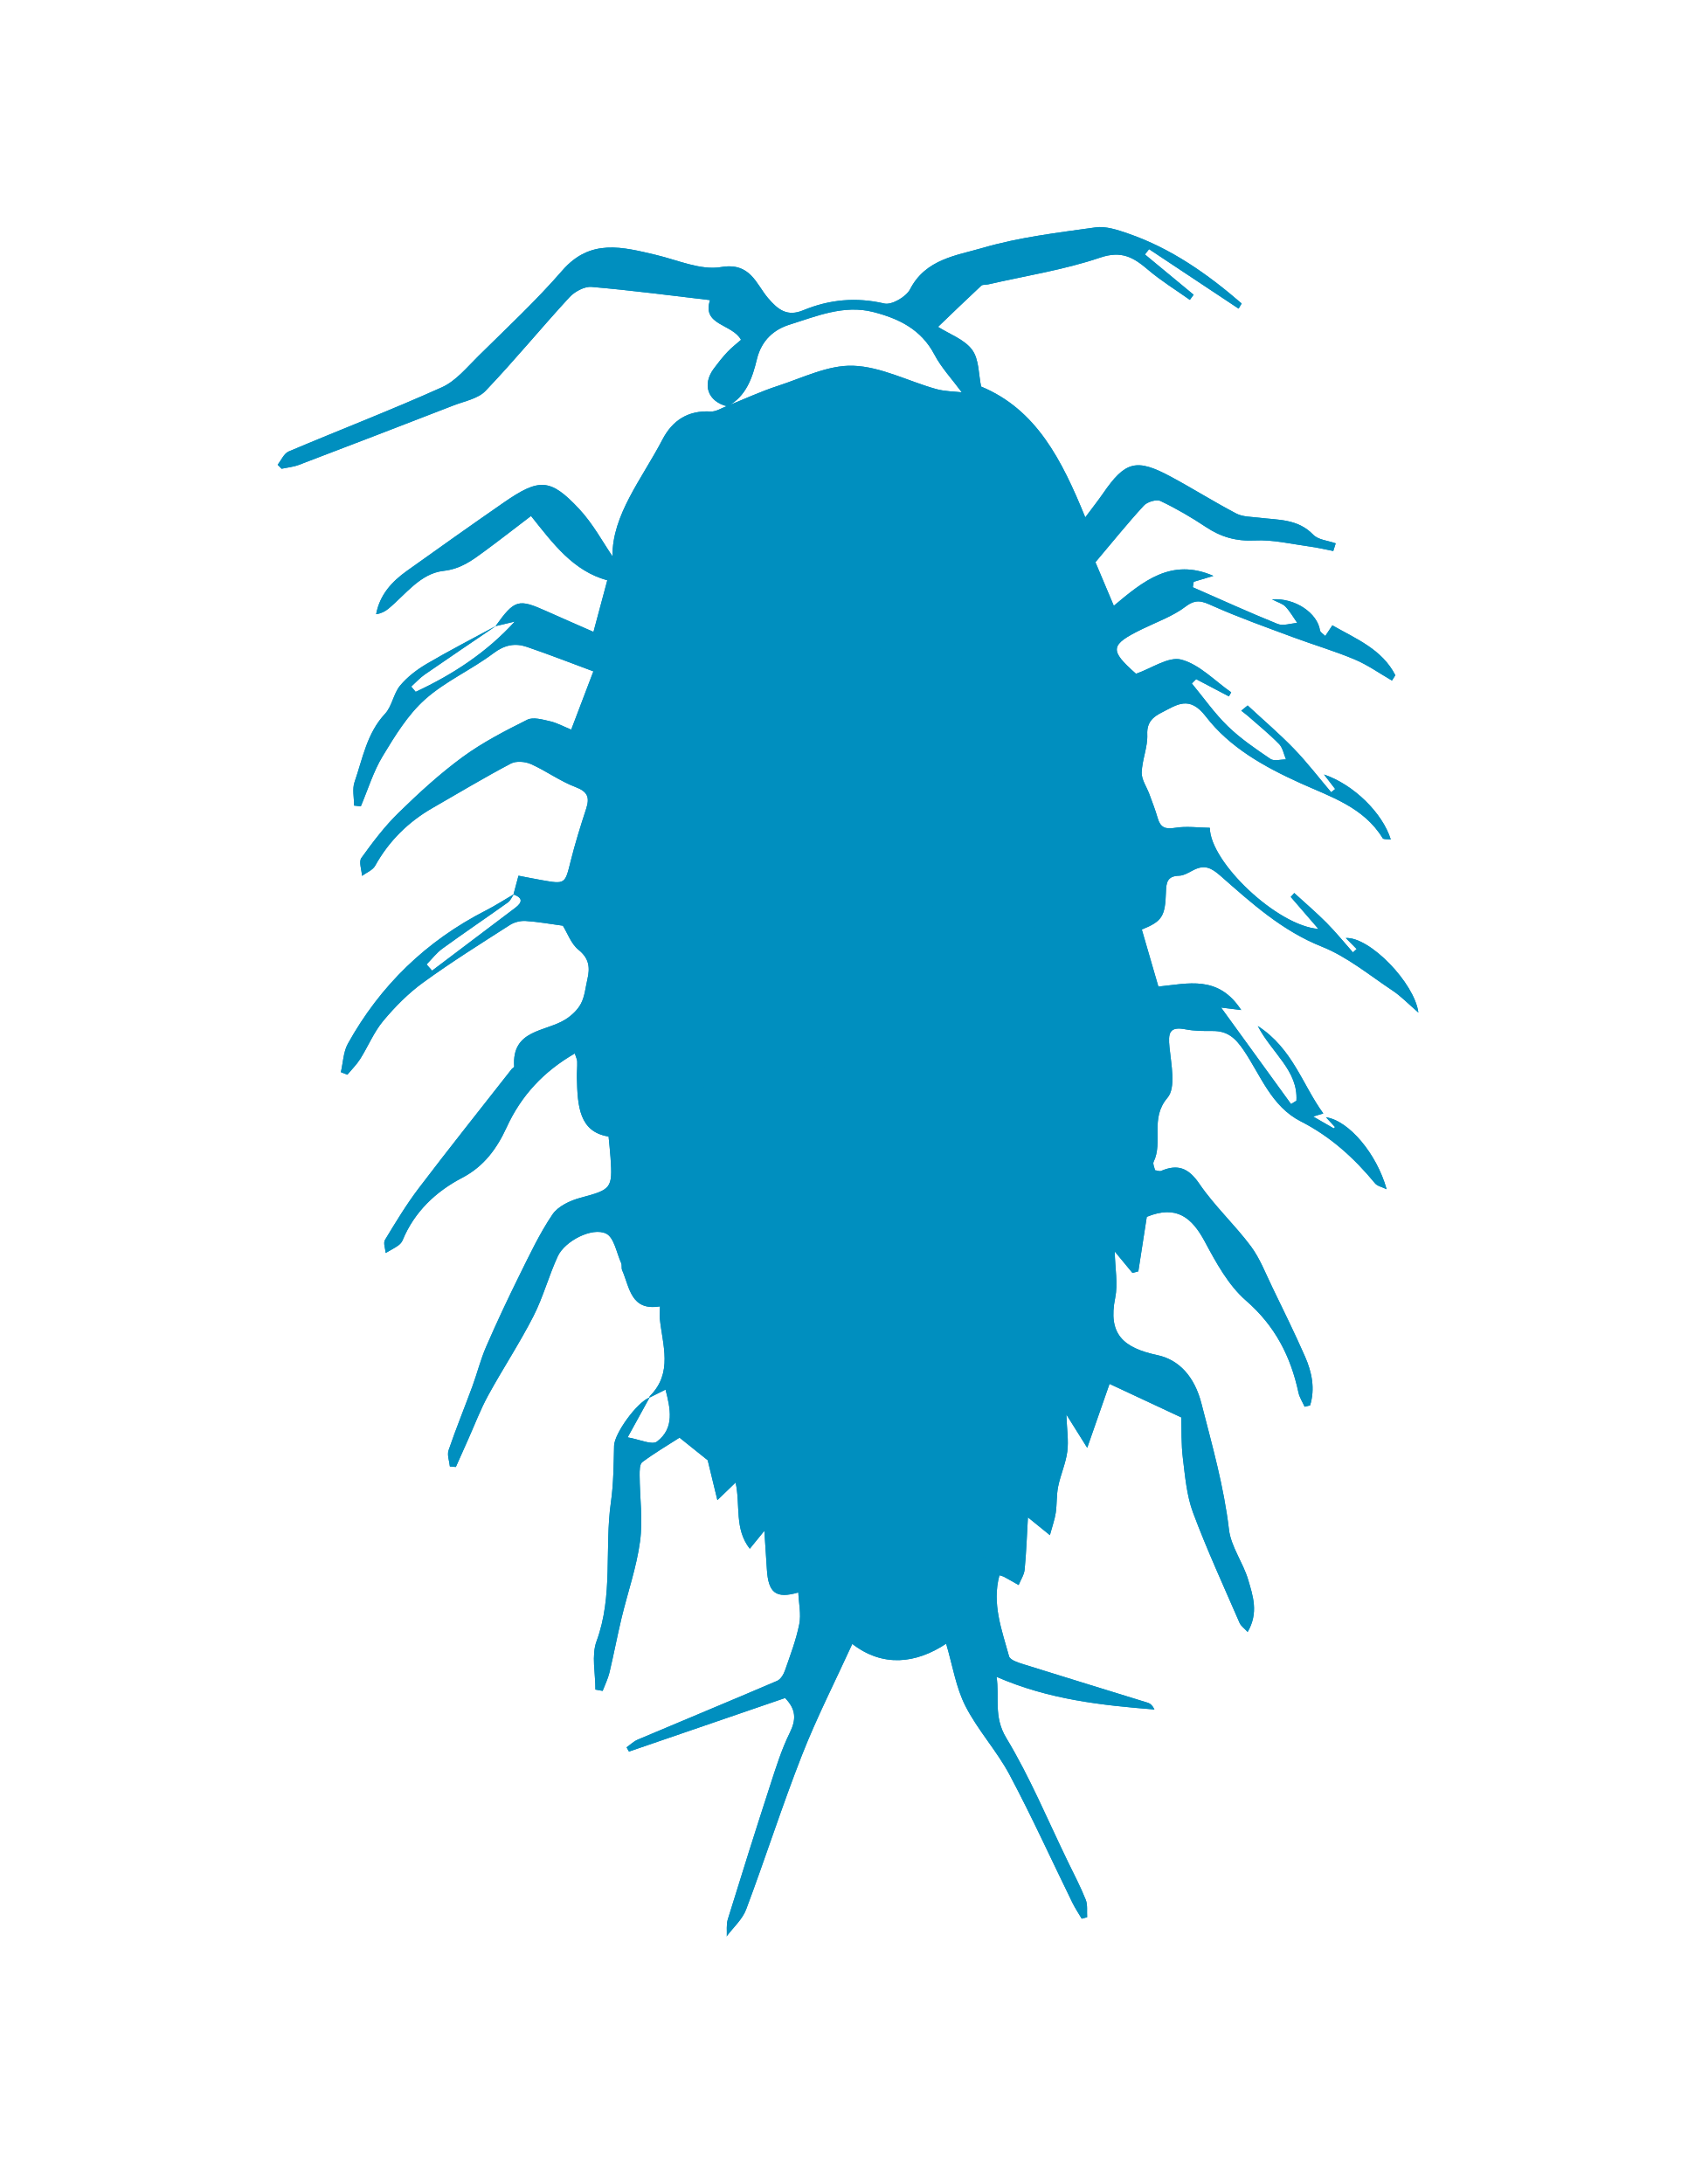
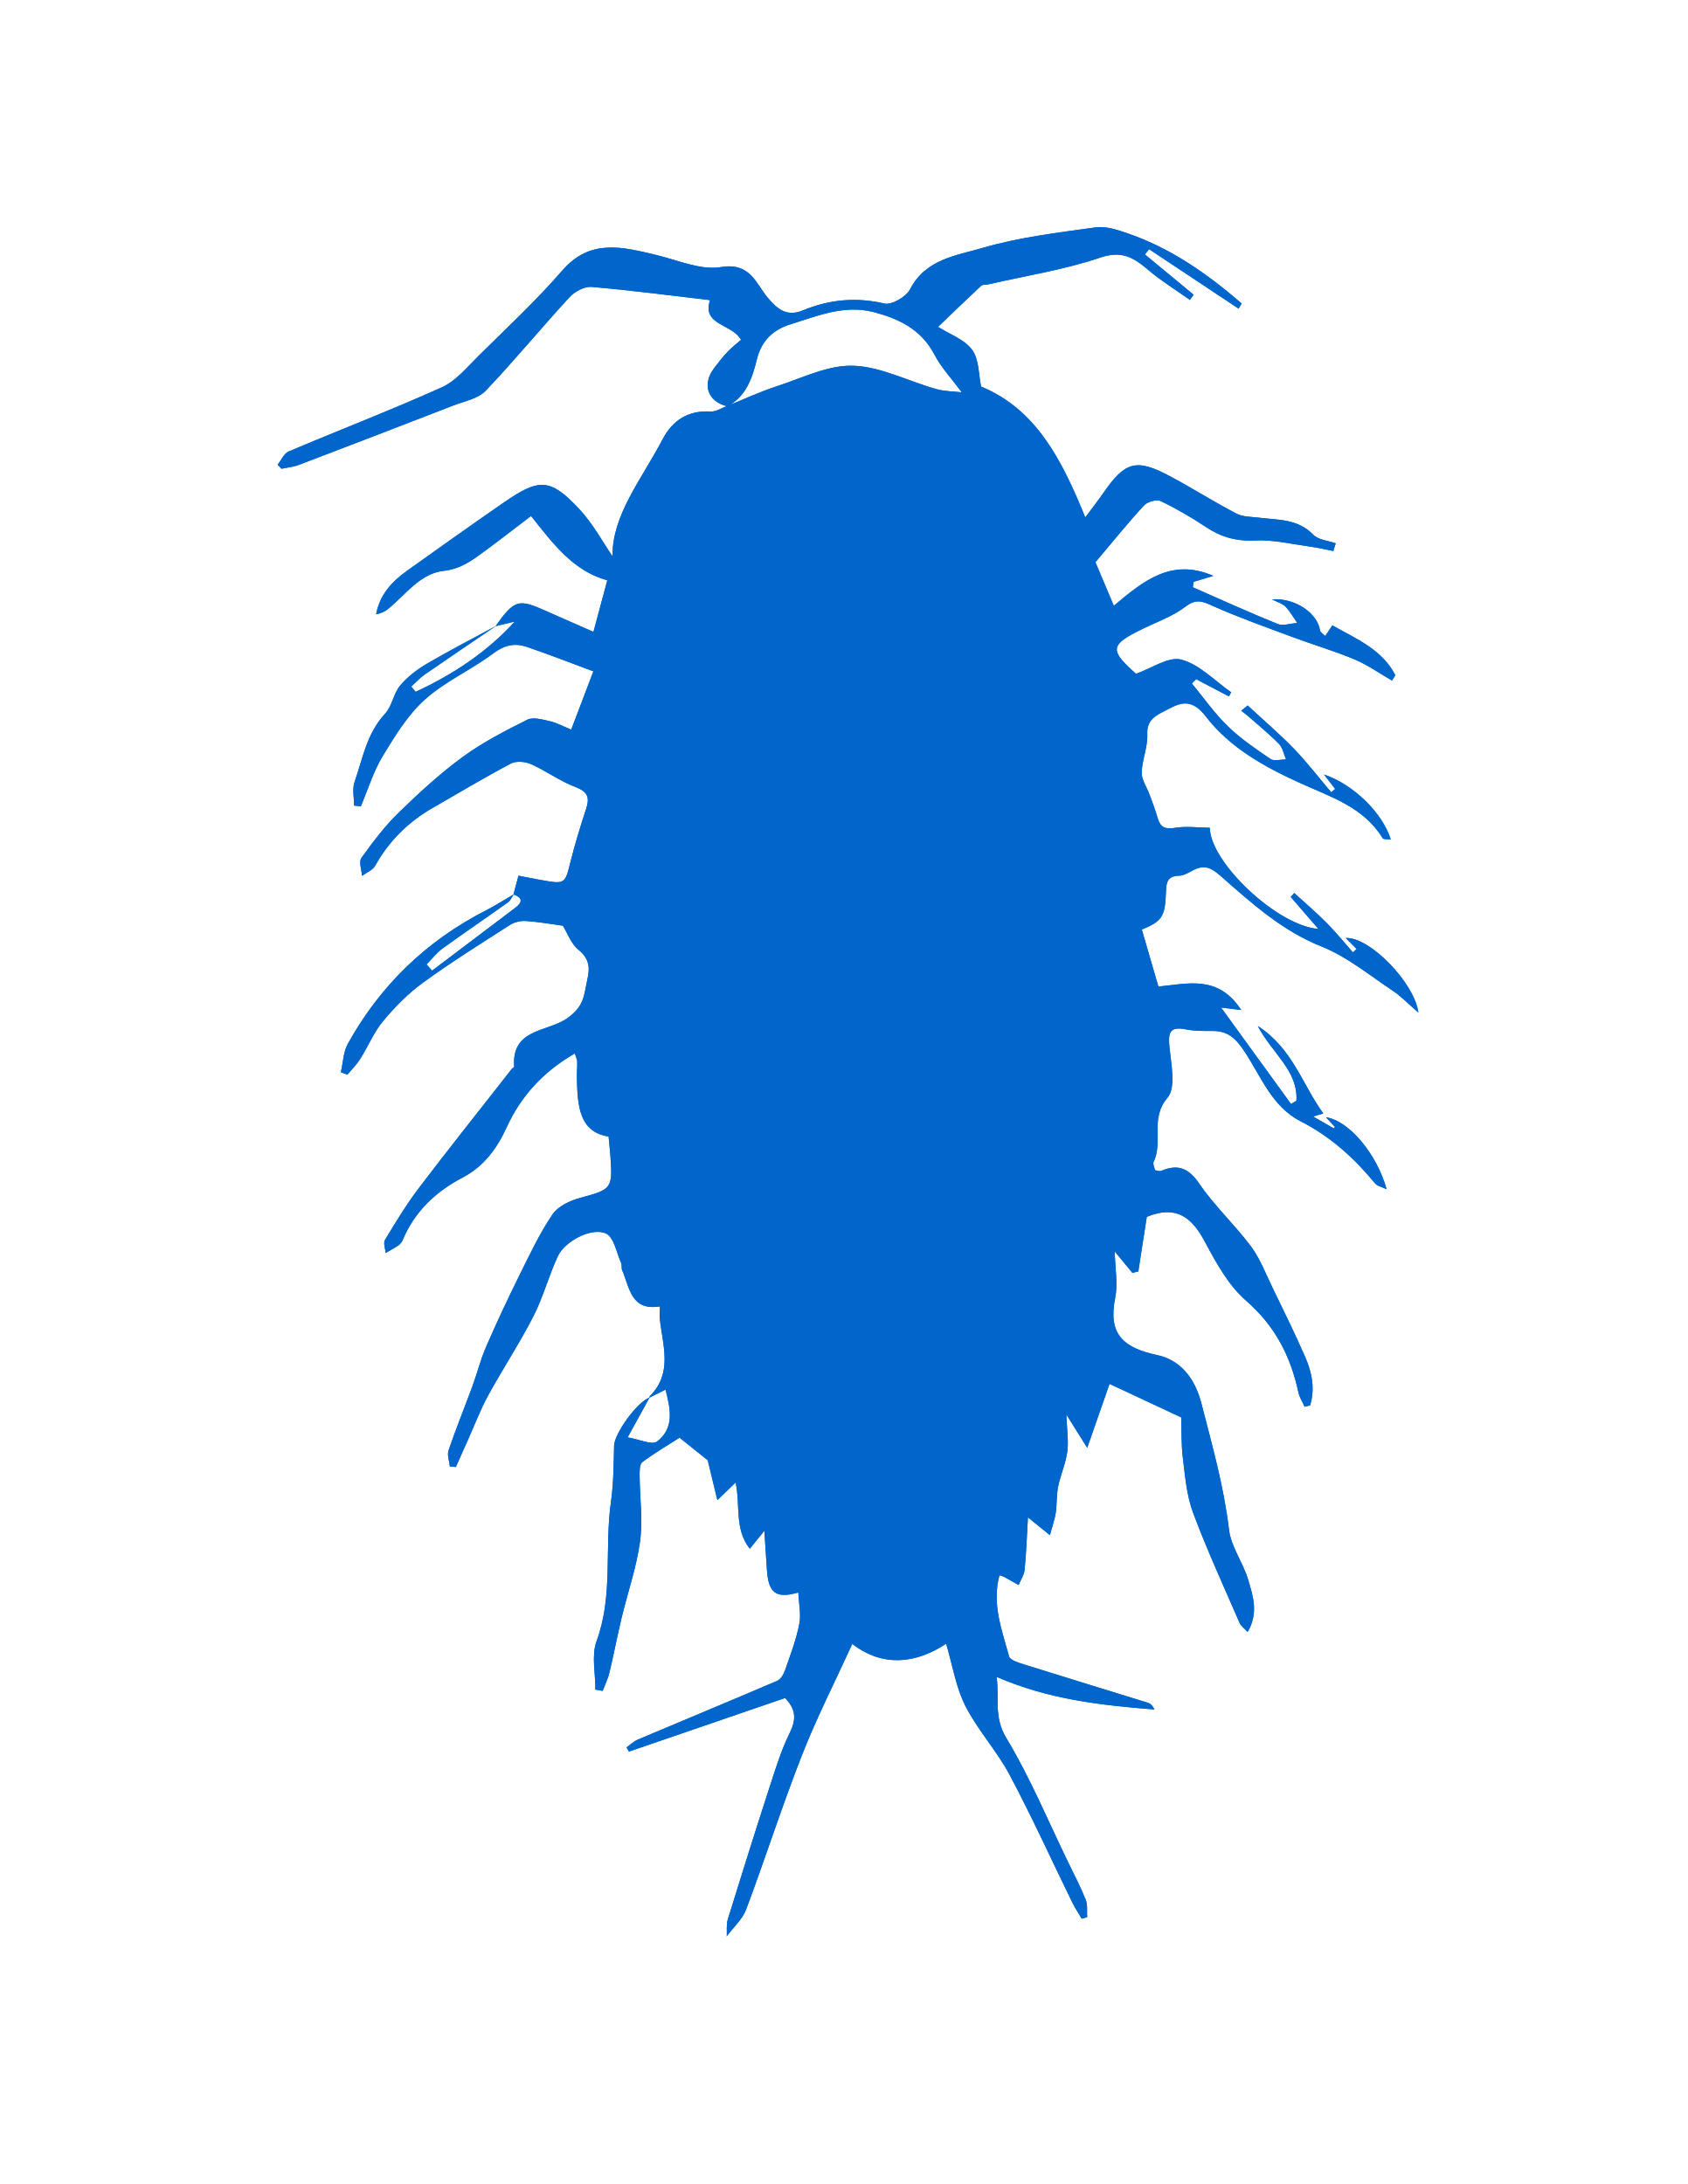
- <svg xmlns="http://www.w3.org/2000/svg" id="Layer_1" enable-background="new 0 0 612 792" version="1.1" fill="#008FBF" viewBox="0 0 612 792" xml:space="preserve">
+ <svg xmlns="http://www.w3.org/2000/svg" id="Layer_1" enable-background="new 0 0 612 792" version="1.1" fill="#0066CC" viewBox="0 0 612 792" xml:space="preserve">
  <path id="path3" d="m263.53 702.3c0.101-2.101-0.231-4.337 0.369-6.284 5.018-16.253 10.125-32.478 15.379-48.656 2.088-6.429 4.114-12.959 7.089-18.989 2.337-4.735 2.375-8.432-1.702-12.609-18.703 6.419-37.649 12.922-56.597 19.425-0.294-0.515-0.588-1.028-0.883-1.541 1.355-0.95 2.593-2.174 4.083-2.803 16.823-7.117 33.707-14.095 50.498-21.291 1.276-0.545 2.356-2.329 2.857-3.771 1.933-5.54 4.047-11.084 5.187-16.807 0.72-3.603-0.173-7.527-0.351-11.484-8.166 2.371-10.877 0.149-11.397-8.43-0.261-4.311-0.562-8.617-0.911-13.927-2.059 2.534-3.433 4.223-5.285 6.502-5.663-7.255-3.328-15.742-5.142-24.009-2.137 2.062-3.586 3.462-6.607 6.377-1.486-6.129-2.639-10.881-3.509-14.468-3.744-2.997-7.102-5.687-10.218-8.182-4.33 2.781-9.093 5.584-13.498 8.865-0.982 0.732-0.981 3.147-0.971 4.784 0.048 8.009 1.216 16.149 0.151 23.996-1.274 9.396-4.485 18.524-6.71 27.806-1.569 6.545-2.807 13.168-4.373 19.716-0.548 2.287-1.633 4.447-2.472 6.663-0.878-0.16-1.754-0.319-2.632-0.479 0.045-5.887-1.489-12.359 0.428-17.554 6.087-16.5 2.827-33.702 5.205-50.421 0.959-6.739 0.979-13.63 1.146-20.458 0.106-4.353 8.129-15.631 12.869-17.5-2.427 4.417-4.856 8.836-7.95 14.467 4.201 0.7 8.803 2.919 10.653 1.514 6.463-4.906 4.814-12.051 3.078-18.825-2.097 1.046-4.006 1.997-5.915 2.947 0.076-0.204 0.098-0.467 0.239-0.608 8.461-8.453 4.578-18.472 3.602-28.13-0.128-1.268 0.031-2.564 0.069-4.398-10.626 1.762-10.98-6.886-13.724-13.129-0.336-0.764-0.012-1.82-0.354-2.578-1.676-3.721-2.556-9.243-5.429-10.664-5.057-2.498-15 2.688-17.544 8.185-3.292 7.115-5.308 14.848-8.868 21.807-5.012 9.796-11.113 19.031-16.4 28.696-2.807 5.13-4.881 10.66-7.279 16.012-1.48 3.3-2.947 6.609-4.42 9.913-0.723-0.059-1.447-0.118-2.171-0.176-0.196-1.975-1.055-4.177-0.472-5.885 2.662-7.794 5.787-15.426 8.628-23.16 1.75-4.76 2.973-9.734 4.987-14.369 3.791-8.725 7.836-17.348 12.057-25.875 3.725-7.523 7.329-15.2 12.008-22.117 2.005-2.963 6.376-5.022 10.069-6.015 11.203-3.01 11.756-3.335 10.983-14.533-0.177-2.57-0.476-5.132-0.709-7.699-10.597-1.666-11.283-10.896-11.493-21.356-0.039-1.953 0.173-3.909 0.11-5.86-0.026-0.808-0.465-1.606-0.873-2.907-11.29 6.541-19.4 15.197-24.746 26.859-3.423 7.465-8.098 14.052-16.041 18.199-9.58 5.001-17.371 12.325-21.656 22.703-0.311 0.756-0.98 1.472-1.665 1.942-1.423 0.976-2.969 1.772-4.463 2.644-0.124-1.601-0.932-3.616-0.255-4.734 3.872-6.396 7.756-12.837 12.27-18.781 11.039-14.534 22.424-28.804 33.677-43.174 0.265-0.339 0.919-0.625 0.899-0.902-0.938-13.473 11.23-12.53 18.51-17.047 2.266-1.406 4.499-3.489 5.715-5.804 1.383-2.635 1.634-5.869 2.335-8.852 0.976-4.157 0.652-7.527-3.231-10.648-2.671-2.146-3.973-5.995-5.672-8.74-4.519-0.608-8.99-1.425-13.496-1.715-1.878-0.119-4.117 0.431-5.699 1.446-10.581 6.792-21.264 13.47-31.425 20.851-5.386 3.913-10.231 8.804-14.51 13.932-3.408 4.082-5.484 9.253-8.355 13.815-1.298 2.06-3.09 3.811-4.656 5.704-0.785-0.309-1.57-0.615-2.355-0.925 0.81-3.466 0.886-7.336 2.548-10.328 11.755-21.147 28.457-37.29 50.059-48.322 3.461-1.767 6.738-3.896 10.1-5.858-0.701 0.999-1.198 2.282-2.136 2.951-7.879 5.625-15.9 11.054-23.734 16.74-2.168 1.573-3.852 3.813-5.76 5.747 0.667 0.754 1.335 1.509 2.003 2.262 10.039-7.587 20.074-15.18 30.121-22.756 2.675-2.016 2.835-3.659-0.619-4.869 0.604-2.253 1.208-4.508 1.823-6.804 3.207 0.613 5.726 1.125 8.256 1.574 8.75 1.551 8.583 1.502 10.679-6.906 1.591-6.38 3.556-12.675 5.595-18.929 1.33-4.078 0.63-6.198-3.845-7.89-5.625-2.127-10.629-5.851-16.154-8.319-2.093-0.933-5.381-1.213-7.287-0.206-9.625 5.085-18.977 10.686-28.418 16.12-8.844 5.09-15.809 11.988-20.808 20.962-0.893 1.601-3.132 2.455-4.748 3.654-0.136-2.206-1.237-5.105-0.239-6.497 4.135-5.761 8.482-11.501 13.542-16.436 7.325-7.146 14.934-14.135 23.173-20.167 7.245-5.304 15.375-9.487 23.437-13.521 2.135-1.068 5.527-0.065 8.217 0.543 2.501 0.565 4.836 1.868 7.719 3.039 2.825-7.429 5.488-14.43 8.036-21.13-7.898-2.927-15.939-6.078-24.105-8.864-4.289-1.464-8.054-0.759-12.105 2.288-7.985 6.007-17.481 10.172-24.855 16.77-6.261 5.604-10.913 13.259-15.343 20.572-3.394 5.604-5.331 12.088-7.916 18.18-0.814-0.088-1.628-0.176-2.441-0.266 0.01-2.859-0.719-5.975 0.166-8.531 2.957-8.537 4.451-17.688 11.061-24.77 2.543-2.724 3.044-7.293 5.458-10.206 2.626-3.168 6.135-5.831 9.718-7.934 8.198-4.818 16.674-9.161 25.036-13.695-8.607 5.851-17.241 11.661-25.794 17.586-1.794 1.243-3.289 2.915-4.922 4.389 0.536 0.638 1.07 1.276 1.606 1.915 13.43-6.257 25.706-14.245 35.929-25.48-2.326 0.554-4.65 1.107-6.976 1.661 6.944-9.668 8.243-10.034 18.52-5.418 5.453 2.449 10.941 4.822 16.997 7.485 1.89-7.054 3.403-12.7 5.01-18.698-12.35-3.384-19.594-13.218-27.656-23.332-5.572 4.242-11.174 8.618-16.897 12.832-4.466 3.289-8.577 6.381-14.862 7.088-8.42 0.95-13.682 8.543-19.983 13.74-1.187 0.978-2.586 1.7-4.421 1.964 1.326-7.086 5.712-11.818 11.138-15.696 11.634-8.313 23.296-16.588 35.047-24.731 12.909-8.945 16.931-8.925 27.323 2.139 5.169 5.502 8.829 12.422 12.198 17.296-0.173-14.996 10.635-28.014 18.134-42.381 3.629-6.952 9.297-10.605 17.486-10.128 1.937 0.112 3.961-1.292 5.947-1.999 6.139-2.466 12.168-5.274 18.446-7.315 9.004-2.927 18.275-7.608 27.28-7.287 10.075 0.36 19.942 5.608 29.984 8.433 3.263 0.917 6.789 0.893 9.368 1.202-3.571-4.841-7.419-8.918-9.927-13.697-4.803-9.152-12.927-13.044-22.131-15.414-10.677-2.75-20.632 1.525-30.396 4.577-5.454 1.704-10.128 5.472-11.845 12.572-1.548 6.397-3.79 13.511-10.718 17.059-7.042-1.736-9.24-7.828-4.885-13.705 1.548-2.089 3.17-4.146 4.95-6.037 1.532-1.628 3.336-2.999 4.912-4.386-3.171-5.851-14.292-5.181-11.238-14.401-14.019-1.633-28.455-3.549-42.949-4.787-2.594-0.221-6.143 1.705-8.034 3.759-10.29 11.178-19.935 22.958-30.417 33.941-2.718 2.849-7.595 3.721-11.571 5.265-18.689 7.252-37.4 14.449-56.134 21.581-1.971 0.75-4.157 0.943-6.242 1.395-0.481-0.486-0.961-0.971-1.442-1.456 1.317-1.642 2.297-4.08 4.003-4.803 18.487-7.834 37.249-15.039 55.55-23.274 5.05-2.271 9.03-7.179 13.139-11.239 10.339-10.218 21.023-20.166 30.535-31.12 10.171-11.712 21.82-8.53 33.964-5.657 7.849 1.857 16.185 5.671 23.592 4.415 10.655-1.806 12.679 6.097 16.998 11.196 3.755 4.434 7.095 6.823 12.768 4.48 9.547-3.942 19.175-4.846 29.456-2.461 2.663 0.617 7.905-2.433 9.312-5.166 5.647-10.959 16.824-12.23 26.334-15.008 13.249-3.872 27.196-5.509 40.938-7.436 3.737-0.524 7.962 0.911 11.703 2.197 15.661 5.387 28.902 14.719 41.255 25.4-0.366 0.624-0.734 1.248-1.101 1.87-10.823-7.189-21.648-14.379-32.471-21.568-0.495 0.642-0.993 1.282-1.488 1.923 5.881 4.865 11.763 9.731 17.645 14.597-0.455 0.624-0.909 1.248-1.364 1.873-5.068-3.607-10.414-6.888-15.133-10.904-5.223-4.446-9.537-7.086-17.392-4.425-13.122 4.445-27.022 6.597-40.595 9.704-0.851 0.194-2.002 7.6e-4 -2.537 0.498-5.358 4.99-10.617 10.088-15.65 14.913 4.188 2.662 9.565 4.531 12.353 8.31 2.56 3.469 2.332 8.995 3.269 13.334 20.019 8.306 29.247 26.546 37.765 47.433 2.797-3.758 4.726-6.186 6.479-8.73 7.994-11.609 12.018-12.737 24.421-6.087 8.048 4.315 15.785 9.213 23.877 13.442 2.355 1.23 5.435 1.149 8.204 1.495 6.919 0.864 14.082 0.358 19.676 6.174 1.826 1.899 5.384 2.133 8.15 3.131-0.296 0.927-0.588 1.852-0.883 2.779-2.853-0.551-5.689-1.241-8.564-1.628-6.625-0.893-13.315-2.534-19.891-2.197-6.76 0.345-12.276-1.249-17.742-4.889-5.256-3.5-10.758-6.708-16.452-9.415-1.473-0.7-4.79 0.298-6.03 1.647-5.941 6.466-11.46 13.319-17.56 20.544 1.76 4.17 4.02 9.53 6.662 15.795 10.592-8.856 20.827-17.489 36.106-10.837-2.779 0.835-4.951 1.489-7.127 2.143-0.112 0.661-0.223 1.32-0.335 1.981 10.226 4.48 20.389 9.123 30.736 13.299 2.005 0.81 4.739-0.191 7.137-0.357-1.395-1.989-2.601-4.156-4.254-5.899-1.03-1.087-2.735-1.534-4.888-2.663 8.432-0.585 16.453 5.032 17.381 11.229 0.115 0.766 1.258 1.378 1.926 2.062 0.753-1.133 1.505-2.267 2.565-3.86 8.591 4.904 18.035 8.675 22.834 18.097-0.408 0.642-0.818 1.285-1.226 1.928-4.487-2.587-8.772-5.655-13.508-7.651-7.261-3.058-14.869-5.278-22.263-8.033-9.79-3.649-19.665-7.139-29.197-11.384-3.732-1.663-5.987-2.702-9.839 0.229-4.598 3.499-10.33 5.531-15.616 8.102-11.889 5.779-12.145 7.652-2.38 16.274 5.645-1.949 11.802-6.372 16.444-5.13 6.608 1.771 12.102 7.702 18.071 11.854-0.277 0.492-0.553 0.985-0.83 1.479-3.958-2.08-7.918-4.162-11.877-6.244-0.522 0.521-1.042 1.042-1.564 1.563 4.309 5.211 8.219 10.831 13.04 15.513 4.637 4.5 10.093 8.211 15.469 11.854 1.314 0.891 3.728 0.16 5.635 0.177-0.808-1.888-1.171-4.207-2.507-5.578-3.494-3.58-7.406-6.752-11.169-10.069-0.815-0.717-1.7-1.353-2.553-2.027 0.773-0.632 1.546-1.264 2.319-1.897 5.624 5.217 11.478 10.213 16.804 15.72 4.796 4.96 9.01 10.481 13.482 15.755 0.482-0.394 0.966-0.788 1.449-1.182-1.16-1.504-2.322-3.007-4.059-5.261 10.735 3.611 21.251 13.98 24.22 23.561-1.169-0.156-2.634 0.049-2.94-0.453-6.87-11.283-18.978-15.048-29.875-19.981-13.112-5.937-25.603-12.922-34.255-24.176-5.972-7.771-10.49-4.201-15.919-1.461-3.052 1.542-5.51 3.418-5.305 7.968 0.205 4.573-1.891 9.214-2.021 13.851-0.072 2.591 1.835 5.224 2.796 7.859 1.047 2.869 2.166 5.721 3.007 8.652 0.981 3.414 2.741 4.112 6.318 3.52 4.096-0.677 8.406-0.059 12.582-4e-3 0.118 12.49 24.48 35.57 39.372 36.668-4.033-4.664-7.031-8.133-10.03-11.6 0.423-0.475 0.846-0.95 1.27-1.425 3.914 3.586 7.969 7.034 11.705 10.798 3.369 3.395 6.391 7.135 9.567 10.723 0.455-0.4 0.91-0.8 1.366-1.2-1.207-1.224-2.415-2.45-3.943-3.999 8.683-0.48 24.92 16.316 26.314 27.03-3.74-3.225-6.306-5.939-9.338-7.953-8.409-5.581-16.452-12.275-25.67-15.95-14.461-5.766-25.491-15.797-36.722-25.663-3.347-2.941-5.719-4.09-9.571-2.226-1.768 0.854-3.609 2.118-5.444 2.167-4.326 0.113-4.687 2.471-4.792 5.997-0.263 8.896-1.511 10.564-8.741 13.522 1.98 6.818 3.965 13.648 6.009 20.685 10.652-1.043 21.695-4.33 30.025 8.507-3.507-0.432-5.201-0.641-7.295-0.9 8.64 11.917 17.004 23.456 25.369 34.995 0.649-0.404 1.298-0.808 1.947-1.212 0.661-10.92-8.82-17.155-14.005-27.093 12.657 8.173 16.154 21.279 23.749 31.711-0.876 0.271-1.908 0.588-3.66 1.128 2.781 1.6 5.115 2.945 7.45 4.289 0.153-0.164 0.307-0.328 0.461-0.491-1.007-1.087-2.013-2.174-3.276-3.537 8.273 1.176 18.413 13.211 21.989 26.088-1.726-0.839-3.381-1.134-4.194-2.122-7.567-9.191-16.208-17.023-26.911-22.467-10.685-5.435-14.527-16.635-20.661-25.717-3.069-4.541-5.913-7.092-11.255-7.073-3.284 0.011-6.64 0.031-9.839-0.596-6.022-1.18-6.378 1.419-5.871 6.532 0.612 6.181 2.401 14.63-0.745 18.299-6.444 7.51-1.488 16.015-5.013 23.214-0.37 0.754 0.314 2.022 0.509 3.046 0.92 0.125 1.67 0.476 2.176 0.26 6.075-2.605 9.978-1.104 13.914 4.673 5.47 8.022 12.779 14.768 18.616 22.571 3.313 4.429 5.355 9.834 7.802 14.88 4.061 8.371 8.166 16.728 11.907 25.244 2.495 5.678 3.669 11.654 1.816 17.653-0.66 0.162-1.32 0.324-1.981 0.486-0.762-1.709-1.851-3.35-2.236-5.141-2.825-13.14-8.462-24.186-19.016-33.349-6.391-5.55-10.838-13.751-14.95-21.41-4.646-8.659-10.223-13.403-21.029-8.966-0.925 5.96-1.995 12.863-3.067 19.767-0.712 0.19-1.421 0.38-2.134 0.571-1.899-2.3-3.798-4.601-6.43-7.787 0.133 6.176 1.214 11.714 0.176 16.825-2.657 13.093 2.789 18.106 15.298 20.772 7.84 1.67 13.471 7.756 15.985 17.592 3.868 15.137 8.133 30.019 9.964 45.641 0.728 6.219 5.09 11.93 6.935 18.127 1.753 5.883 3.905 12.107-0.158 19.023-1.203-1.316-2.426-2.134-2.918-3.27-5.753-13.276-11.82-26.441-16.878-39.984-2.315-6.199-2.87-13.129-3.693-19.791-0.632-5.11-0.434-10.321-0.581-14.754-8.99-4.202-17.22-8.048-26.011-12.157-2.663 7.633-5.096 14.601-8.089 23.182-3.066-4.894-4.961-7.923-7.567-12.082 0.194 5.366 0.859 9.476 0.345 13.432-0.557 4.292-2.439 8.393-3.313 12.666-0.638 3.117-0.416 6.399-0.881 9.566-0.342 2.323-1.171 4.576-2.114 8.094-3.095-2.507-5.307-4.3-7.968-6.456-0.383 6.563-0.593 12.765-1.192 18.932-0.186 1.923-1.423 3.744-2.177 5.612-1.747-0.989-3.481-1.998-5.245-2.949-0.526-0.284-1.142-0.402-1.716-0.596-2.799 10.366 0.878 19.865 3.486 29.401 0.367 1.343 3.29 2.267 5.194 2.864 15.013 4.714 30.07 9.287 45.098 13.96 0.961 0.299 1.78 1.06 2.429 2.458-19.263-1.55-38.363-3.603-57.256-11.852 1.151 7.409-1.195 14.344 3.509 22.141 8.644 14.319 15.094 29.965 22.439 45.067 2.199 4.519 4.536 8.988 6.394 13.647 0.748 1.877 0.373 4.203 0.51 6.325-0.657 0.174-1.316 0.349-1.974 0.524-1.139-1.941-2.406-3.819-3.392-5.835-7.57-15.465-14.69-31.171-22.771-46.362-4.625-8.694-11.554-16.184-16.013-24.942-3.425-6.728-4.611-14.596-6.976-22.571-10.96 7.233-22.935 8.632-34.034 0.074-6.24 13.667-12.929 26.761-18.268 40.383-7.231 18.439-13.251 37.35-20.219 55.899-1.367 3.639-4.68 6.548-7.095 9.794-0.012-0.018 0.073 0.08 0.073 0.08z" />
  <path id="path1" d="m263.53 702.3c0.101-2.101-0.231-4.337 0.369-6.284 5.018-16.253 10.125-32.478 15.379-48.656 2.088-6.429 4.114-12.959 7.089-18.989 2.337-4.735 2.375-8.432-1.702-12.609-18.703 6.419-37.649 12.922-56.597 19.425-0.294-0.515-0.588-1.028-0.883-1.541 1.355-0.95 2.593-2.174 4.083-2.803 16.823-7.117 33.707-14.095 50.498-21.291 1.276-0.545 2.356-2.329 2.857-3.771 1.933-5.54 4.047-11.084 5.187-16.807 0.72-3.603-0.173-7.527-0.351-11.484-8.166 2.371-10.877 0.149-11.397-8.43-0.261-4.311-0.562-8.617-0.911-13.927-2.059 2.534-3.433 4.223-5.285 6.502-5.663-7.255-3.328-15.742-5.142-24.009-2.137 2.062-3.586 3.462-6.607 6.377-1.486-6.129-2.639-10.881-3.509-14.468-3.744-2.997-7.102-5.687-10.218-8.182-4.33 2.781-9.093 5.584-13.498 8.865-0.982 0.732-0.981 3.147-0.971 4.784 0.048 8.009 1.216 16.149 0.151 23.996-1.274 9.396-4.485 18.524-6.71 27.806-1.569 6.545-2.807 13.168-4.373 19.716-0.548 2.287-1.633 4.447-2.472 6.663-0.878-0.16-1.754-0.319-2.632-0.479 0.045-5.887-1.489-12.359 0.428-17.554 6.087-16.5 2.827-33.702 5.205-50.421 0.959-6.739 0.979-13.63 1.146-20.458 0.106-4.353 8.129-15.631 12.869-17.5-2.427 4.417-4.856 8.836-7.95 14.467 4.201 0.7 8.803 2.919 10.653 1.514 6.463-4.906 4.814-12.051 3.078-18.825-2.097 1.046-4.006 1.997-5.915 2.947 0.076-0.204 0.098-0.467 0.239-0.608 8.461-8.453 4.578-18.472 3.602-28.13-0.128-1.268 0.031-2.564 0.069-4.398-10.626 1.762-10.98-6.886-13.724-13.129-0.336-0.764-0.012-1.82-0.354-2.578-1.676-3.721-2.556-9.243-5.429-10.664-5.057-2.498-15 2.688-17.544 8.185-3.292 7.115-5.308 14.848-8.868 21.807-5.012 9.796-11.113 19.031-16.4 28.696-2.807 5.13-4.881 10.66-7.279 16.012-1.48 3.3-2.947 6.609-4.42 9.913-0.723-0.059-1.447-0.118-2.171-0.176-0.196-1.975-1.055-4.177-0.472-5.885 2.662-7.794 5.787-15.426 8.628-23.16 1.75-4.76 2.973-9.734 4.987-14.369 3.791-8.725 7.836-17.348 12.057-25.875 3.725-7.523 7.329-15.2 12.008-22.117 2.005-2.963 6.376-5.022 10.069-6.015 11.203-3.01 11.756-3.335 10.983-14.533-0.177-2.57-0.476-5.132-0.709-7.699-10.597-1.666-11.283-10.896-11.493-21.356-0.039-1.953 0.173-3.909 0.11-5.86-0.026-0.808-0.465-1.606-0.873-2.907-11.29 6.541-19.4 15.197-24.746 26.859-3.423 7.465-8.098 14.052-16.041 18.199-9.58 5.001-17.371 12.325-21.656 22.703-0.311 0.756-0.98 1.472-1.665 1.942-1.423 0.976-2.969 1.772-4.463 2.644-0.124-1.601-0.932-3.616-0.255-4.734 3.872-6.396 7.756-12.837 12.27-18.781 11.039-14.534 22.424-28.804 33.677-43.174 0.265-0.339 0.919-0.625 0.899-0.902-0.938-13.473 11.23-12.53 18.51-17.047 2.266-1.406 4.499-3.489 5.715-5.804 1.383-2.635 1.634-5.869 2.335-8.852 0.976-4.157 0.652-7.527-3.231-10.648-2.671-2.146-3.973-5.995-5.672-8.74-4.519-0.608-8.99-1.425-13.496-1.715-1.878-0.119-4.117 0.431-5.699 1.446-10.581 6.792-21.264 13.47-31.425 20.851-5.386 3.913-10.231 8.804-14.51 13.932-3.408 4.082-5.484 9.253-8.355 13.815-1.298 2.06-3.09 3.811-4.656 5.704-0.785-0.309-1.57-0.615-2.355-0.925 0.81-3.466 0.886-7.336 2.548-10.328 11.755-21.147 28.457-37.29 50.059-48.322 3.461-1.767 6.738-3.896 10.1-5.858-0.701 0.999-1.198 2.282-2.136 2.951-7.879 5.625-15.9 11.054-23.734 16.74-2.168 1.573-3.852 3.813-5.76 5.747 0.667 0.754 1.335 1.509 2.003 2.262 10.039-7.587 20.074-15.18 30.121-22.756 2.675-2.016 2.835-3.659-0.619-4.869 0.604-2.253 1.208-4.508 1.823-6.804 3.207 0.613 5.726 1.125 8.256 1.574 8.75 1.551 8.583 1.502 10.679-6.906 1.591-6.38 3.556-12.675 5.595-18.929 1.33-4.078 0.63-6.198-3.845-7.89-5.625-2.127-10.629-5.851-16.154-8.319-2.093-0.933-5.381-1.213-7.287-0.206-9.625 5.085-18.977 10.686-28.418 16.12-8.844 5.09-15.809 11.988-20.808 20.962-0.893 1.601-3.132 2.455-4.748 3.654-0.136-2.206-1.237-5.105-0.239-6.497 4.135-5.761 8.482-11.501 13.542-16.436 7.325-7.146 14.934-14.135 23.173-20.167 7.245-5.304 15.375-9.487 23.437-13.521 2.135-1.068 5.527-0.065 8.217 0.543 2.501 0.565 4.836 1.868 7.719 3.039 2.825-7.429 5.488-14.43 8.036-21.13-7.898-2.927-15.939-6.078-24.105-8.864-4.289-1.464-8.054-0.759-12.105 2.288-7.985 6.007-17.481 10.172-24.855 16.77-6.261 5.604-10.913 13.259-15.343 20.572-3.394 5.604-5.331 12.088-7.916 18.18-0.814-0.088-1.628-0.176-2.441-0.266 0.01-2.859-0.719-5.975 0.166-8.531 2.957-8.537 4.451-17.688 11.061-24.77 2.543-2.724 3.044-7.293 5.458-10.206 2.626-3.168 6.135-5.831 9.718-7.934 8.198-4.818 16.674-9.161 25.036-13.695-8.607 5.851-17.241 11.661-25.794 17.586-1.794 1.243-3.289 2.915-4.922 4.389 0.536 0.638 1.07 1.276 1.606 1.915 13.43-6.257 25.706-14.245 35.929-25.48-2.326 0.554-4.65 1.107-6.976 1.661 6.944-9.668 8.243-10.034 18.52-5.418 5.453 2.449 10.941 4.822 16.997 7.485 1.89-7.054 3.403-12.7 5.01-18.698-12.35-3.384-19.594-13.218-27.656-23.332-5.572 4.242-11.174 8.618-16.897 12.832-4.466 3.289-8.577 6.381-14.862 7.088-8.42 0.95-13.682 8.543-19.983 13.74-1.187 0.978-2.586 1.7-4.421 1.964 1.326-7.086 5.712-11.818 11.138-15.696 11.634-8.313 23.296-16.588 35.047-24.731 12.909-8.945 16.931-8.925 27.323 2.139 5.169 5.502 8.829 12.422 12.198 17.296-0.173-14.996 10.635-28.014 18.134-42.381 3.629-6.952 9.297-10.605 17.486-10.128 1.937 0.112 3.961-1.292 5.947-1.999 6.139-2.466 12.168-5.274 18.446-7.315 9.004-2.927 18.275-7.608 27.28-7.287 10.075 0.36 19.942 5.608 29.984 8.433 3.263 0.917 6.789 0.893 9.368 1.202-3.571-4.841-7.419-8.918-9.927-13.697-4.803-9.152-12.927-13.044-22.131-15.414-10.677-2.75-20.632 1.525-30.396 4.577-5.454 1.704-10.128 5.472-11.845 12.572-1.548 6.397-3.79 13.511-10.718 17.059-7.042-1.736-9.24-7.828-4.885-13.705 1.548-2.089 3.17-4.146 4.95-6.037 1.532-1.628 3.336-2.999 4.912-4.386-3.171-5.851-14.292-5.181-11.238-14.401-14.019-1.633-28.455-3.549-42.949-4.787-2.594-0.221-6.143 1.705-8.034 3.759-10.29 11.178-19.935 22.958-30.417 33.941-2.718 2.849-7.595 3.721-11.571 5.265-18.689 7.252-37.4 14.449-56.134 21.581-1.971 0.75-4.157 0.943-6.242 1.395-0.481-0.486-0.961-0.971-1.442-1.456 1.317-1.642 2.297-4.08 4.003-4.803 18.487-7.834 37.249-15.039 55.55-23.274 5.05-2.271 9.03-7.179 13.139-11.239 10.339-10.218 21.023-20.166 30.535-31.12 10.171-11.712 21.82-8.53 33.964-5.657 7.849 1.857 16.185 5.671 23.592 4.415 10.655-1.806 12.679 6.097 16.998 11.196 3.755 4.434 7.095 6.823 12.768 4.48 9.547-3.942 19.175-4.846 29.456-2.461 2.663 0.617 7.905-2.433 9.312-5.166 5.647-10.959 16.824-12.23 26.334-15.008 13.249-3.872 27.196-5.509 40.938-7.436 3.737-0.524 7.962 0.911 11.703 2.197 15.661 5.387 28.902 14.719 41.255 25.4-0.366 0.624-0.734 1.248-1.101 1.87-10.823-7.189-21.648-14.379-32.471-21.568-0.495 0.642-0.993 1.282-1.488 1.923 5.881 4.865 11.763 9.731 17.645 14.597-0.455 0.624-0.909 1.248-1.364 1.873-5.068-3.607-10.414-6.888-15.133-10.904-5.223-4.446-9.537-7.086-17.392-4.425-13.122 4.445-27.022 6.597-40.595 9.704-0.851 0.194-2.002 7.6e-4 -2.537 0.498-5.358 4.99-10.617 10.088-15.65 14.913 4.188 2.662 9.565 4.531 12.353 8.31 2.56 3.469 2.332 8.995 3.269 13.334 20.019 8.306 29.247 26.546 37.765 47.433 2.797-3.758 4.726-6.186 6.479-8.73 7.994-11.609 12.018-12.737 24.421-6.087 8.048 4.315 15.785 9.213 23.877 13.442 2.355 1.23 5.435 1.149 8.204 1.495 6.919 0.864 14.082 0.358 19.676 6.174 1.826 1.899 5.384 2.133 8.15 3.131-0.296 0.927-0.588 1.852-0.883 2.779-2.853-0.551-5.689-1.241-8.564-1.628-6.625-0.893-13.315-2.534-19.891-2.197-6.76 0.345-12.276-1.249-17.742-4.889-5.256-3.5-10.758-6.708-16.452-9.415-1.473-0.7-4.79 0.298-6.03 1.647-5.941 6.466-11.46 13.319-17.56 20.544 1.76 4.17 4.02 9.53 6.662 15.795 10.592-8.856 20.827-17.489 36.106-10.837-2.779 0.835-4.951 1.489-7.127 2.143-0.112 0.661-0.223 1.32-0.335 1.981 10.226 4.48 20.389 9.123 30.736 13.299 2.005 0.81 4.739-0.191 7.137-0.357-1.395-1.989-2.601-4.156-4.254-5.899-1.03-1.087-2.735-1.534-4.888-2.663 8.432-0.585 16.453 5.032 17.381 11.229 0.115 0.766 1.258 1.378 1.926 2.062 0.753-1.133 1.505-2.267 2.565-3.86 8.591 4.904 18.035 8.675 22.834 18.097-0.408 0.642-0.818 1.285-1.226 1.928-4.487-2.587-8.772-5.655-13.508-7.651-7.261-3.058-14.869-5.278-22.263-8.033-9.79-3.649-19.665-7.139-29.197-11.384-3.732-1.663-5.987-2.702-9.839 0.229-4.598 3.499-10.33 5.531-15.616 8.102-11.889 5.779-12.145 7.652-2.38 16.274 5.645-1.949 11.802-6.372 16.444-5.13 6.608 1.771 12.102 7.702 18.071 11.854-0.277 0.492-0.553 0.985-0.83 1.479-3.958-2.08-7.918-4.162-11.877-6.244-0.522 0.521-1.042 1.042-1.564 1.563 4.309 5.211 8.219 10.831 13.04 15.513 4.637 4.5 10.093 8.211 15.469 11.854 1.314 0.891 3.728 0.16 5.635 0.177-0.808-1.888-1.171-4.207-2.507-5.578-3.494-3.58-7.406-6.752-11.169-10.069-0.815-0.717-1.7-1.353-2.553-2.027 0.773-0.632 1.546-1.264 2.319-1.897 5.624 5.217 11.478 10.213 16.804 15.72 4.796 4.96 9.01 10.481 13.482 15.755 0.482-0.394 0.966-0.788 1.449-1.182-1.16-1.504-2.322-3.007-4.059-5.261 10.735 3.611 21.251 13.98 24.22 23.561-1.169-0.156-2.634 0.049-2.94-0.453-6.87-11.283-18.978-15.048-29.875-19.981-13.112-5.937-25.603-12.922-34.255-24.176-5.972-7.771-10.49-4.201-15.919-1.461-3.052 1.542-5.51 3.418-5.305 7.968 0.205 4.573-1.891 9.214-2.021 13.851-0.072 2.591 1.835 5.224 2.796 7.859 1.047 2.869 2.166 5.721 3.007 8.652 0.981 3.414 2.741 4.112 6.318 3.52 4.096-0.677 8.406-0.059 12.582-4e-3 0.118 12.49 24.48 35.57 39.372 36.668-4.033-4.664-7.031-8.133-10.03-11.6 0.423-0.475 0.846-0.95 1.27-1.425 3.914 3.586 7.969 7.034 11.705 10.798 3.369 3.395 6.391 7.135 9.567 10.723 0.455-0.4 0.91-0.8 1.366-1.2-1.207-1.224-2.415-2.45-3.943-3.999 8.683-0.48 24.92 16.316 26.314 27.03-3.74-3.225-6.306-5.939-9.338-7.953-8.409-5.581-16.452-12.275-25.67-15.95-14.461-5.766-25.491-15.797-36.722-25.663-3.347-2.941-5.719-4.09-9.571-2.226-1.768 0.854-3.609 2.118-5.444 2.167-4.326 0.113-4.687 2.471-4.792 5.997-0.263 8.896-1.511 10.564-8.741 13.522 1.98 6.818 3.965 13.648 6.009 20.685 10.652-1.043 21.695-4.33 30.025 8.507-3.507-0.432-5.201-0.641-7.295-0.9 8.64 11.917 17.004 23.456 25.369 34.995 0.649-0.404 1.298-0.808 1.947-1.212 0.661-10.92-8.82-17.155-14.005-27.093 12.657 8.173 16.154 21.279 23.749 31.711-0.876 0.271-1.908 0.588-3.66 1.128 2.781 1.6 5.115 2.945 7.45 4.289 0.153-0.164 0.307-0.328 0.461-0.491-1.007-1.087-2.013-2.174-3.276-3.537 8.273 1.176 18.413 13.211 21.989 26.088-1.726-0.839-3.381-1.134-4.194-2.122-7.567-9.191-16.208-17.023-26.911-22.467-10.685-5.435-14.527-16.635-20.661-25.717-3.069-4.541-5.913-7.092-11.255-7.073-3.284 0.011-6.64 0.031-9.839-0.596-6.022-1.18-6.378 1.419-5.871 6.532 0.612 6.181 2.401 14.63-0.745 18.299-6.444 7.51-1.488 16.015-5.013 23.214-0.37 0.754 0.314 2.022 0.509 3.046 0.92 0.125 1.67 0.476 2.176 0.26 6.075-2.605 9.978-1.104 13.914 4.673 5.47 8.022 12.779 14.768 18.616 22.571 3.313 4.429 5.355 9.834 7.802 14.88 4.061 8.371 8.166 16.728 11.907 25.244 2.495 5.678 3.669 11.654 1.816 17.653-0.66 0.162-1.32 0.324-1.981 0.486-0.762-1.709-1.851-3.35-2.236-5.141-2.825-13.14-8.462-24.186-19.016-33.349-6.391-5.55-10.838-13.751-14.95-21.41-4.646-8.659-10.223-13.403-21.029-8.966-0.925 5.96-1.995 12.863-3.067 19.767-0.712 0.19-1.421 0.38-2.134 0.571-1.899-2.3-3.798-4.601-6.43-7.787 0.133 6.176 1.214 11.714 0.176 16.825-2.657 13.093 2.789 18.106 15.298 20.772 7.84 1.67 13.471 7.756 15.985 17.592 3.868 15.137 8.133 30.019 9.964 45.641 0.728 6.219 5.09 11.93 6.935 18.127 1.753 5.883 3.905 12.107-0.158 19.023-1.203-1.316-2.426-2.134-2.918-3.27-5.753-13.276-11.82-26.441-16.878-39.984-2.315-6.199-2.87-13.129-3.693-19.791-0.632-5.11-0.434-10.321-0.581-14.754-8.99-4.202-17.22-8.048-26.011-12.157-2.663 7.633-5.096 14.601-8.089 23.182-3.066-4.894-4.961-7.923-7.567-12.082 0.194 5.366 0.859 9.476 0.345 13.432-0.557 4.292-2.439 8.393-3.313 12.666-0.638 3.117-0.416 6.399-0.881 9.566-0.342 2.323-1.171 4.576-2.114 8.094-3.095-2.507-5.307-4.3-7.968-6.456-0.383 6.563-0.593 12.765-1.192 18.932-0.186 1.923-1.423 3.744-2.177 5.612-1.747-0.989-3.481-1.998-5.245-2.949-0.526-0.284-1.142-0.402-1.716-0.596-2.799 10.366 0.878 19.865 3.486 29.401 0.367 1.343 3.29 2.267 5.194 2.864 15.013 4.714 30.07 9.287 45.098 13.96 0.961 0.299 1.78 1.06 2.429 2.458-19.263-1.55-38.363-3.603-57.256-11.852 1.151 7.409-1.195 14.344 3.509 22.141 8.644 14.319 15.094 29.965 22.439 45.067 2.199 4.519 4.536 8.988 6.394 13.647 0.748 1.877 0.373 4.203 0.51 6.325-0.657 0.174-1.316 0.349-1.974 0.524-1.139-1.941-2.406-3.819-3.392-5.835-7.57-15.465-14.69-31.171-22.771-46.362-4.625-8.694-11.554-16.184-16.013-24.942-3.425-6.728-4.611-14.596-6.976-22.571-10.96 7.233-22.935 8.632-34.034 0.074-6.24 13.667-12.929 26.761-18.268 40.383-7.231 18.439-13.251 37.35-20.219 55.899-1.367 3.639-4.68 6.548-7.095 9.794-0.012-0.018 0.073 0.08 0.073 0.08zm-6.589-464.02c1.402 2.51 1.471 3.786-2.205 3.96-10.211 0.485-20.431 1.162-30.579 2.338-2.717 0.316-6.87 2.181-7.492 4.215-2.648 8.64-4.956 17.533-5.896 26.491-0.536 5.111 3.105 10.097 8.805 10.664 9.434 0.941 19.004 1.481 28.458 1.009 10.202-0.509 20.306-3.088 30.505-3.507 26.358-1.082 52.755-1.227 79.118-2.225 16.049-0.607 32.081-1.906 48.07-3.43 2.175-0.207 5.851-3.637 5.755-5.41-0.42-7.922-1.601-15.863-3.331-23.615-0.451-2.021-3.719-4.556-5.948-4.837-9.02-1.138-18.165-1.233-27.214-2.186-14.743-1.553-29.432-3.61-44.171-5.19-7.965-0.853-16.062-2.111-23.968-1.505-13.223 1.016-26.406 3.031-39.47 5.378-4.211 0.757-7.398 0.505-10.556-2.074 7.744-1.157 15.478-2.381 23.234-3.456 17.03-2.361 33.948-4.545 51.343-2.599 21.533 2.409 43.247 3.155 64.853 4.968 4.949 0.415 5.882-1.747 5.192-5.573-2.322-12.89-4.841-25.015-17.44-33.357-18.761-12.42-38.834-20.672-60.843-24.12-7.204-1.129-15.037-1.417-22.074 0.167-19.076 4.295-37.687 9.689-55.484 18.734-16.788 8.532-24.698 21.087-26.859 38.677-0.869 7.072 0.467 8.638 7.714 8.323 10.168-0.439 20.321-1.21 30.484-1.84zm165.74 155.13c-3.432-15.958-7.056-31.085-9.813-46.368-1.312-7.281-6.259-9.389-11.886-9.693-20.78-1.118-41.589-1.679-62.393-2.303-4.085-0.124-8.196 0.707-12.28 0.586-9.766-0.289-19.518-1.235-29.28-1.283-23.123-0.111-45.236 5.944-67.261 12.044-7.063 1.958-14.994 3.591-14.853 14.076 0.081 6.057-1.942 12.143-1.858 18.201 0.125 9.098-2.051 18.718 3.989 27.203 1.07-0.49 1.975-0.703 2.622-1.231 22.778-18.625 49.939-22.663 78.042-23.19 8.272-0.154 16.598 1.479 24.84 1.073 13.944-0.687 27.844-3.34 41.757-3.289 11.389 0.04 22.924 2.113 34.098 4.617 7.646 1.715 14.782 5.716 24.277 9.555zm-6.107-61.271c4.907-16.055 1.392-29.941-4.379-43.6-1.709-4.045-4.224-5.248-8.286-3.386-1.351 0.618-2.928 1.024-4.406 1.036-18.412 0.14-36.825 0.128-55.236 0.281-19.117 0.158-38.252 0.011-57.342 0.861-10.586 0.471-21.063 3.025-31.646 4.058-10.402 1.018-20.912 0.956-31.294 2.098-3.443 0.377-8.917 2.403-9.552 4.74-2.897 10.645-5.286 21.597-6.146 32.573-0.8 10.21 3.714 13.177 13.891 11.304 2.776-0.511 5.477-1.419 8.237-2.041 22.252-5.008 44.212-11.981 67.565-9.252 5.181 0.606 10.509 0.436 15.733 0.082 12.138-0.822 24.256-2.847 36.375-2.784 17.884 0.091 35.764 1.513 53.638 2.509 4.418 0.244 8.806 1.028 12.848 1.521zm-182.62 137.15c20.552-30.551 49.589-44.824 83.955-48.143 34.802-3.361 66.138 5.522 92.049 32.268 1.439-8.176 3.114-15.369 3.881-22.656 0.906-8.585 1.437-17.262 1.244-25.879-0.061-2.752-2.31-6.85-4.652-7.904-8.106-3.645-16.522-6.907-25.136-9.06-16.498-4.126-33.36-1.955-50.101-1.554-15.958 0.382-31.951 0.101-47.874 1.038-21.358 1.257-40.879 8.582-58.641 20.434-1.948 1.299-4.491 3.995-4.321 5.818 1.488 15.985 3.42 31.933 5.53 47.85 0.307 2.321 2.25 4.423 4.064 7.79zm16.354 48.359c0.782-0.084 1.567-0.167 2.348-0.253 6.469-20.909 18.353-38.04 36.271-50.446 13.498-9.346 28.283-17.16 45.165-11.031 19.735 7.165 37.725 17.419 47.753 37.417 3.654 7.29 7.476 14.494 11.221 21.739 0.57 0.059 1.141 0.118 1.712 0.178 1.891-14.302 4.116-28.57 5.577-42.916 1.289-12.663-2.279-22.484-14.602-29.649-23.152-13.465-47.748-20.255-73.809-15.482-18.329 3.356-37.059 8.942-50.985 22.868-7.326 7.329-15.736 14.606-16.838 26.059-0.447 4.653-0.382 9.5 0.407 14.096 1.578 9.2 3.815 18.286 5.78 27.419zm139.37-322.11c0.337-0.722 0.676-1.445 1.014-2.168-1.049-3.044-2.073-6.097-3.153-9.13-4.965-13.941-14.054-24.876-24.717-34.851-3.201-2.994-5.827-3.815-10.229-3.5-5.688 0.407-11.648-0.681-17.257-2.072-7.177-1.779-13.989-5.099-21.194-6.675-10.738-2.351-20.513 1.669-30.302 5.783-8.774 3.687-17.985 6.319-26.974 9.504-3.056 1.083-7.22 1.57-8.817 3.804-6.259 8.755-12.13 17.864-17.249 27.326-2.47 4.566-2.951 10.209-4.758 16.953 54.566-34.086 108.35-43.101 163.64-4.974zm-6.857 334.68c2.45-11.733-1.449-20.085-9.991-23.33-12.511-4.751-25.506-7.068-38.845-7.945-18.866-1.239-36.726 3.527-54.512 8.723-4.991 1.457-9.849 3.49-14.572 5.681-1.527 0.708-3.286 2.671-3.459 4.223-0.58 5.244-0.497 10.562-0.62 14.428 5.016-2.226 9.596-4.902 14.536-6.342 26.216-7.636 53.134-7.628 79.923-5.26 9.26 0.82 20.126-0.182 27.542 9.821zm-1.558-27.643c-10.936-14.509-21.473-26.543-40.75-26.879-17.327-0.302-34.113 0.154-51.059 5.344-11.829 3.624-17.07 11.386-23.001 22.468 38.768-10.798 76.126-11.943 114.81-0.934zm-108.84 48.571c6.698-2.417 12.802-5.874 19.243-6.698 15.723-2.009 31.61-3.891 47.413-3.74 13.053 0.124 27.491-3.857 38.513 7.766 3.084-9.3 1.625-15.882-4.983-18.18-7.995-2.782-16.302-5.114-24.664-6.306-18.951-2.702-37.764-0.691-56.482 3.043-16.267 3.243-22.047 10.025-19.295 23.756 0.038 0.189 0.244 0.345 0.255 0.36zm10.226 21.176c6.988-2.317 12.852-5.305 18.992-6.072 11.032-1.377 22.285-0.938 33.346-2.157 11.16-1.227 21.878-0.979 32.543 4.369 0.3-2.264 0.821-4.38 0.822-6.495 6e-3 -10.469 0.065-11.004-10.247-13.076-20.632-4.143-41.514-5.574-62.112-0.306-5.428 1.388-11.754 5.087-14.418 9.63-2.139 3.653 0.632 10.18 1.074 14.107zm33.035 23.653c9.916 2.719 21.5-0.943 28.406-7.576 2.582-2.481 6.366-3.663 9.264-5.878 1.906-1.456 4.812-4.173 4.426-5.495-0.679-2.317-3.269-5.182-5.54-5.696-4.831-1.093-9.991-1.268-14.979-1.031-13.153 0.623-26.296 1.556-39.415 2.691-1.468 0.126-3.901 2.365-3.883 3.596 0.039 2.649-0.697 6.799 4.198 6.532 6.629-0.363 10.417 3.332 13.484 8.61 1.134 1.952 3.183 3.374 4.039 4.245zm-22.412-124.4c17.861-0.311 36.24-0.629 55.445-0.962-15.846-12.317-42.003-11.311-55.445 0.962zm-31.154-366.55c0.242-0.392 0.482-0.784 0.724-1.175-1.495-1.083-2.858-2.813-4.506-3.144-12.77-2.579-25.566-5.074-38.44-7.035-1.523-0.231-3.561 2.916-5.36 4.495 0.418 0.776 0.837 1.552 1.255 2.327 15.442 1.511 30.884 3.021 46.327 4.532zm27.396 495.51c0.486 4.899 1.03 10.883 1.851 16.827 0.032 0.234 3.78 0.528 3.954 0.082 2.857-7.397 5.759-14.819 7.758-22.471 0.389-1.495-2.629-4.727-4.743-5.687-1.104-0.502-4.088 1.848-5.446 3.535-1.438 1.784-1.953 4.31-3.373 7.714zm108-513.68c-12.859-1.8-42.936 6.298-46.8 12.602 18.162-1.042 45.776-8.476 46.8-12.602zm-40.746 530.69c0.355-0.541 1.002-1.074 1.017-1.621 0.144-5.603-1.53-11.275 3.153-16.432 0.983-1.081-2.484-6.208-3.901-9.47-2.575 1.545-5.728 2.589-7.596 4.747-3.291 3.802 1.899 19.117 7.327 22.776zm99.863-150.37c0.637-0.886 1.273-1.772 1.909-2.656-7.559-10.128-15.119-20.254-23.121-30.975-2.145 5.17 4.501 17.789 15.281 30.669 1.302 1.554 3.924 2.002 5.931 2.962zm-16.437 82.623c1.581-8.143-3.848-32.545-8.015-36.025-0.664 20.096 2.329 33.543 8.015 36.025zm-11.923-49.494c-5.739-2.519-11.296-5.178-17.044-7.329-1.444-0.539-3.495 0.548-5.267 0.888 0.672 1.89 0.797 4.461 2.128 5.523 2.508 2.002 5.88 2.885 8.589 4.689 4.573 3.042 8.087 2.546 11.594-3.771zm-235.61-116.34c-9.564 12.597-18.04 23.758-27.214 35.842 7.725 0.148 25.056-23.475 27.214-35.842zm-1.346-160.34c0.695 8.779 9.278 13.913 22.635 14.118-0.592-2.056-0.597-4.927-1.705-5.448-6.61-3.099-13.475-5.656-20.93-8.67zm3.168 44.6c-7.207-2.583-31.036 11.025-33.908 18.327 11.785-6.369 22.847-12.349 33.908-18.327zm21.029-64.915c0.695-0.511 1.391-1.021 2.086-1.53-5.081-6.612-10.16-13.224-15.656-20.376-3.92 6.69 4.375 18.363 13.57 21.906zm-12.909-96.111c-0.53-0.467-1.062-0.935-1.593-1.403-10.628 11.372-21.258 22.742-31.886 34.113 0.672 0.605 1.344 1.21 2.016 1.815 10.488-11.508 20.976-23.015 31.464-34.524zm-12.676 271.98c5.978 5.423 10.653 6.536 15.099 0.591 0.437-0.584 1.891-0.395 2.349-0.977 0.935-1.186 1.512-2.653 2.238-4.005-1.27-0.47-2.75-1.615-3.775-1.295-5.094 1.583-10.068 3.551-15.91 5.687zm-24.097-179.27c0.529 0.719 1.058 1.438 1.587 2.156 9.14-6.863 18.28-13.728 27.42-20.591-11.841 3.082-20.733 10.323-29.007 18.435zm102.02-98.411c-1.929 3.675-3.818 7.274-5.85 11.147 2.765 2.594 6.36 7.692 10.37 3.736 7.229-7.127-3.037-10.092-4.52-14.883zm-88.143 386.12c1.201 0.578 2.404 1.155 3.605 1.731 5.239-11.695 10.479-23.393 15.718-35.089-0.549-0.262-1.098-0.524-1.648-0.785-5.892 11.381-11.784 22.764-17.675 34.144zm243.71-276.5c-6.077 2.04-13.723 8.943-14.482 14.081 4.103-1.636 7.54-3.459 11.204-4.368 6.622-1.641 6.71-4.948 3.277-9.713zm-23.858-17.373c6.196-2.427 9.506-6.738 11.256-11.81 0.545-1.579-2.245-4.31-4.059-7.474-3.115 6.944-9.121 11.071-7.197 19.284zm-58.841-94.348c-7.629 5.707-8.16 8.678-2.131 13.959 3.329-2.282 6.726-4.61 10.145-6.952-3.284-2.873-5.647-4.937-8.014-7.007zm-112.69 433.16c-2.637 11.92-5.199 23.852-3.332 36.021 1.003 0.041 2.004 0.081 3.007 0.121 0.108-12.048 0.217-24.095 0.324-36.143zm192.88-357.89c-0.343 0.73-0.686 1.458-1.028 2.188 7.633 4.495 15.223 9.063 22.952 13.385 0.951 0.532 2.64-0.254 3.987-0.429-0.483-1.059-0.683-2.677-1.497-3.092-8.08-4.132-16.261-8.064-24.413-12.053zm-214.9 106.42c0.478-0.436 0.957-0.874 1.435-1.312-0.712-5.06 1.089-11.39-6.87-13.085-1.451 2.437-2.785 4.68-4.471 7.512 3.444 2.394 6.675 4.64 9.905 6.885zm-1.122 42.195c-4.217 0.16-6.972 0.264-10.02 0.378-0.456 2.263-0.869 4.307-1.581 7.834 4.381-0.399 7.951-0.338 11.205-1.322 0.706-0.212 0.28-4.171 0.397-6.89zm234.06 37.06c-4.571 0.968-7.895 1.533-11.097 2.504-0.464 0.14-0.736 3.133-0.424 3.268 3.147 1.373 6.431 2.428 10.258 3.776 0.443-3.361 0.695-5.26 1.263-9.548zm-227.65 85.522c3.206-1.876 5.659-3.185 7.862-4.828 0.185-0.139-1.596-3.761-1.973-3.673-2.964 0.695-5.809 1.9-8.689 2.949 0.754 1.493 1.507 2.988 2.8 5.552zm213.85-199.78c-1.24-0.442-2.479-0.885-3.72-1.328-1.157 2.336-2.313 4.673-3.47 7.008 1.755 0.499 3.511 1 5.266 1.499 0.641-2.393 1.282-4.786 1.923-7.179zm-157.82 370.75c0.226 0.682 0.452 1.362 0.679 2.044 5.348-1.857 10.696-3.714 16.044-5.571-0.175-0.539-0.347-1.076-0.522-1.614-5.401 1.714-10.801 3.427-16.201 5.141z" clip-rule="evenodd" fill-rule="evenodd" />
</svg>
